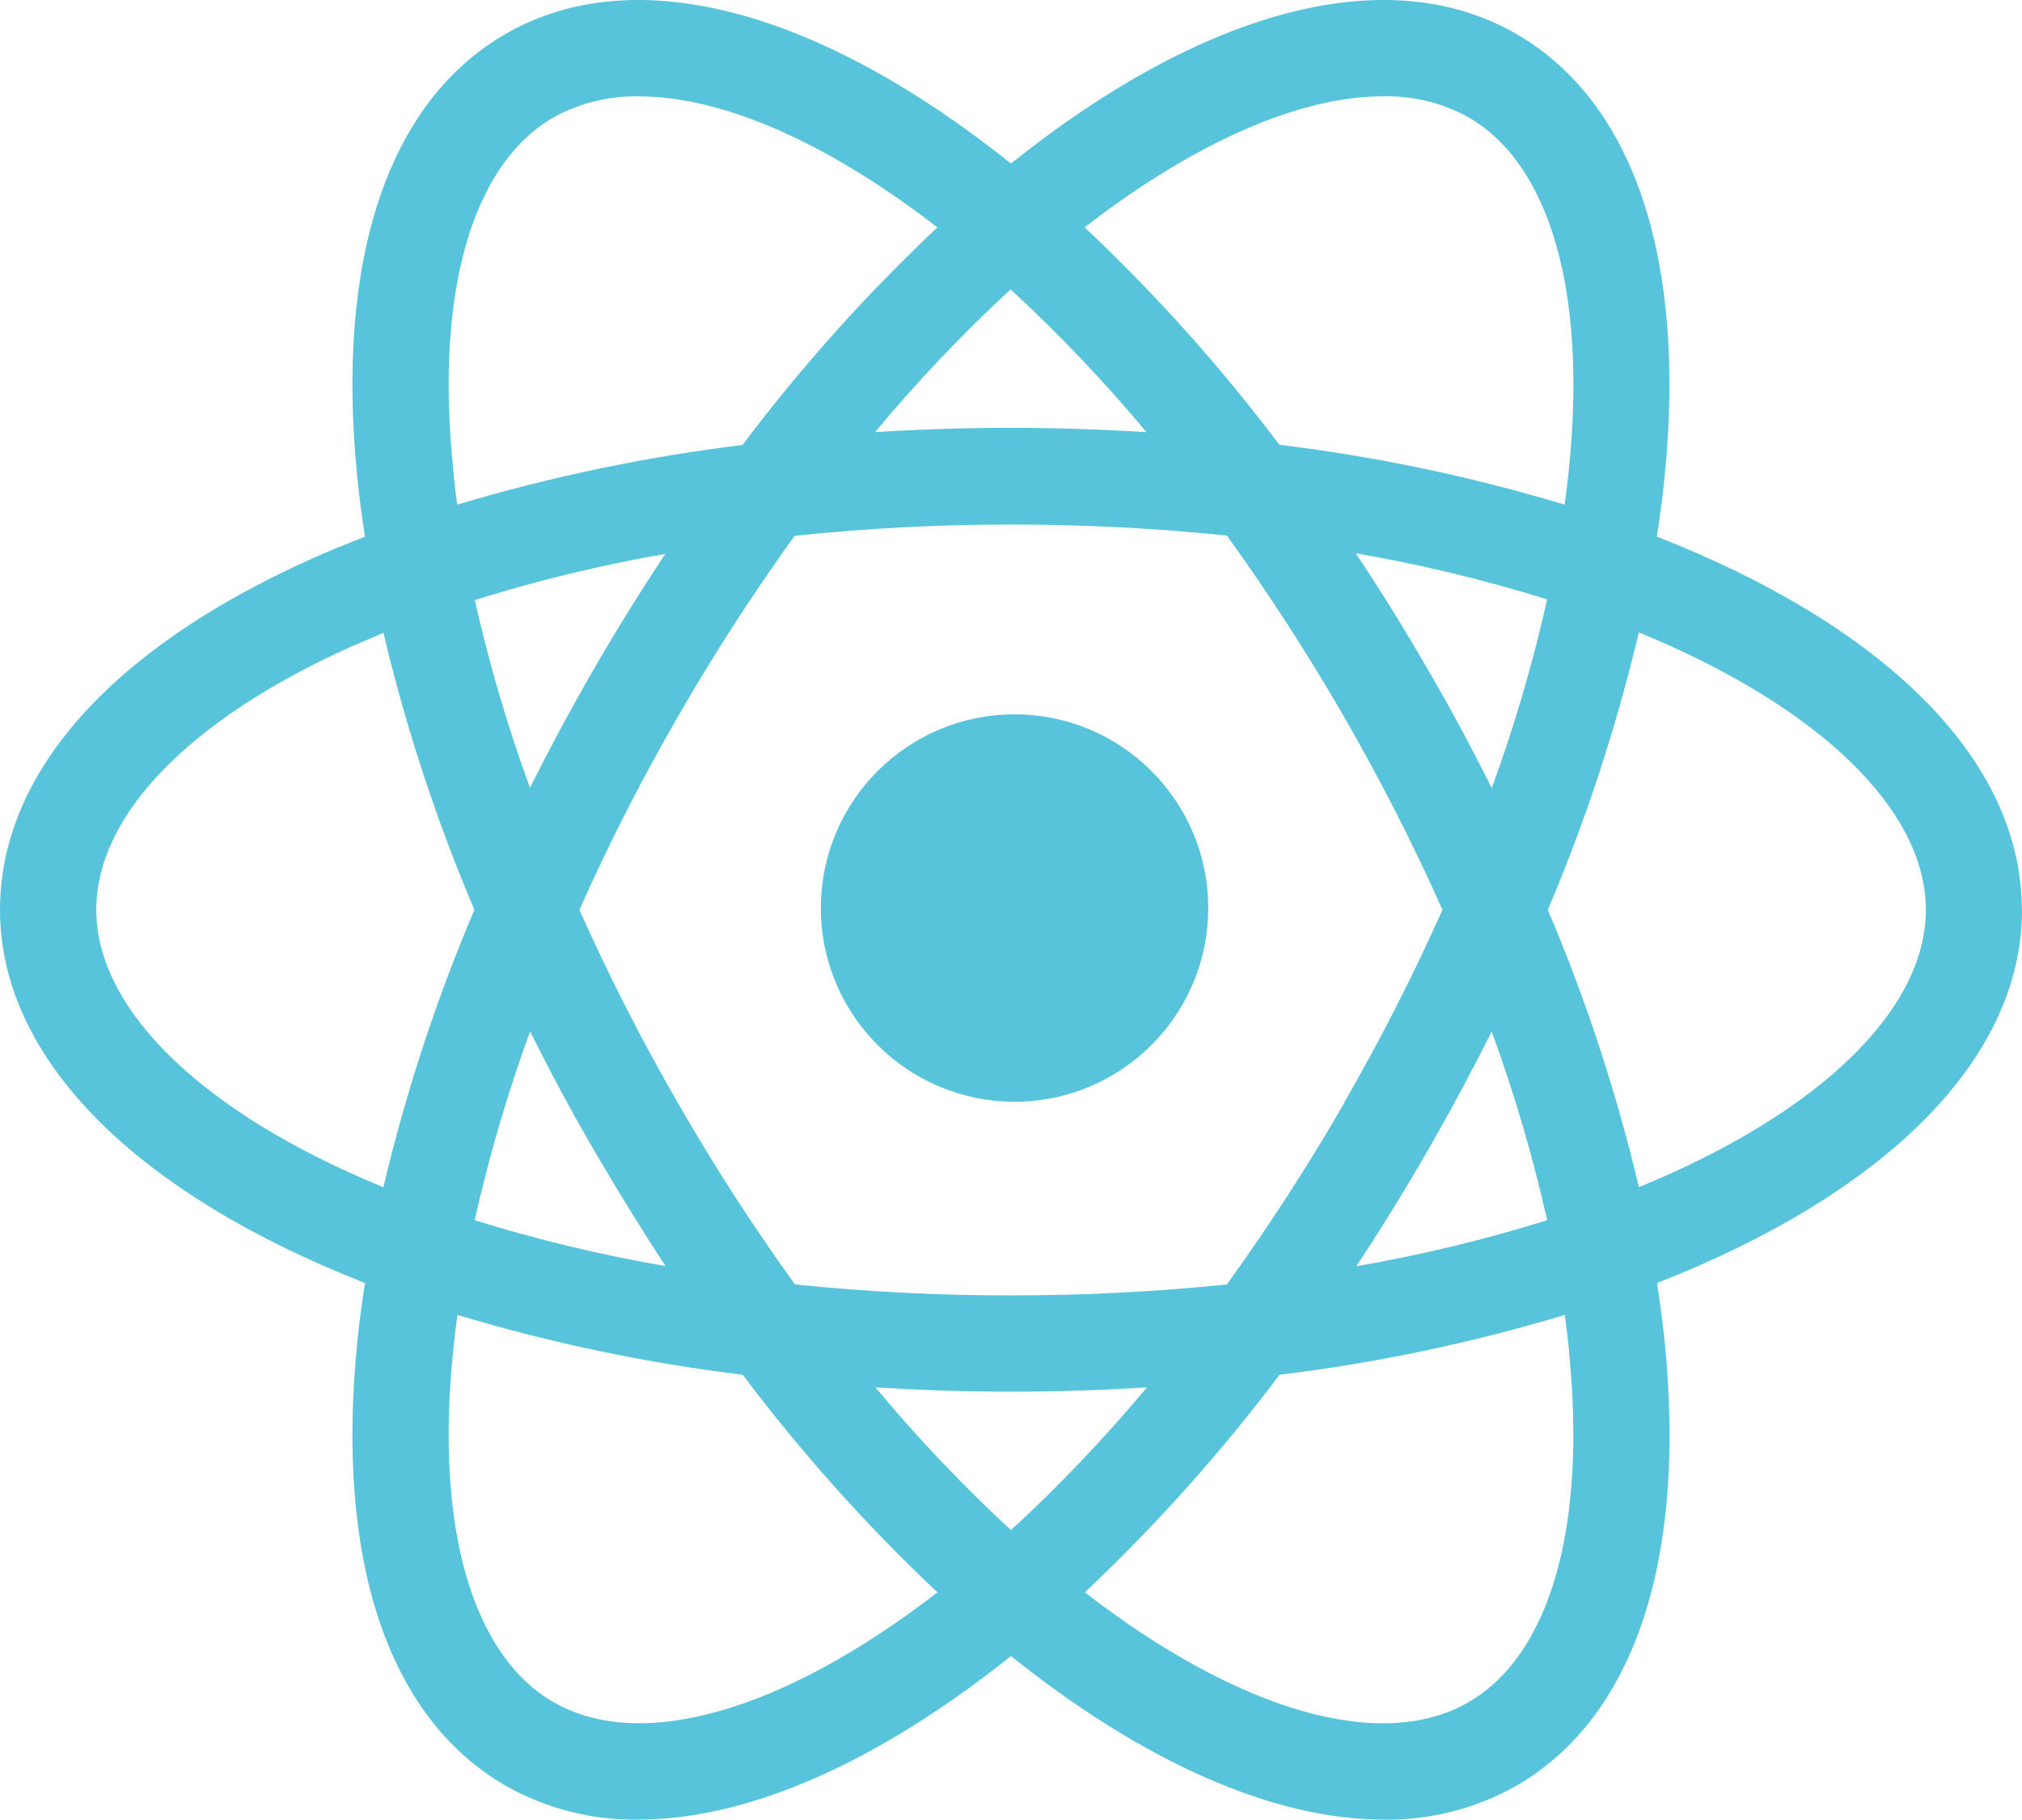
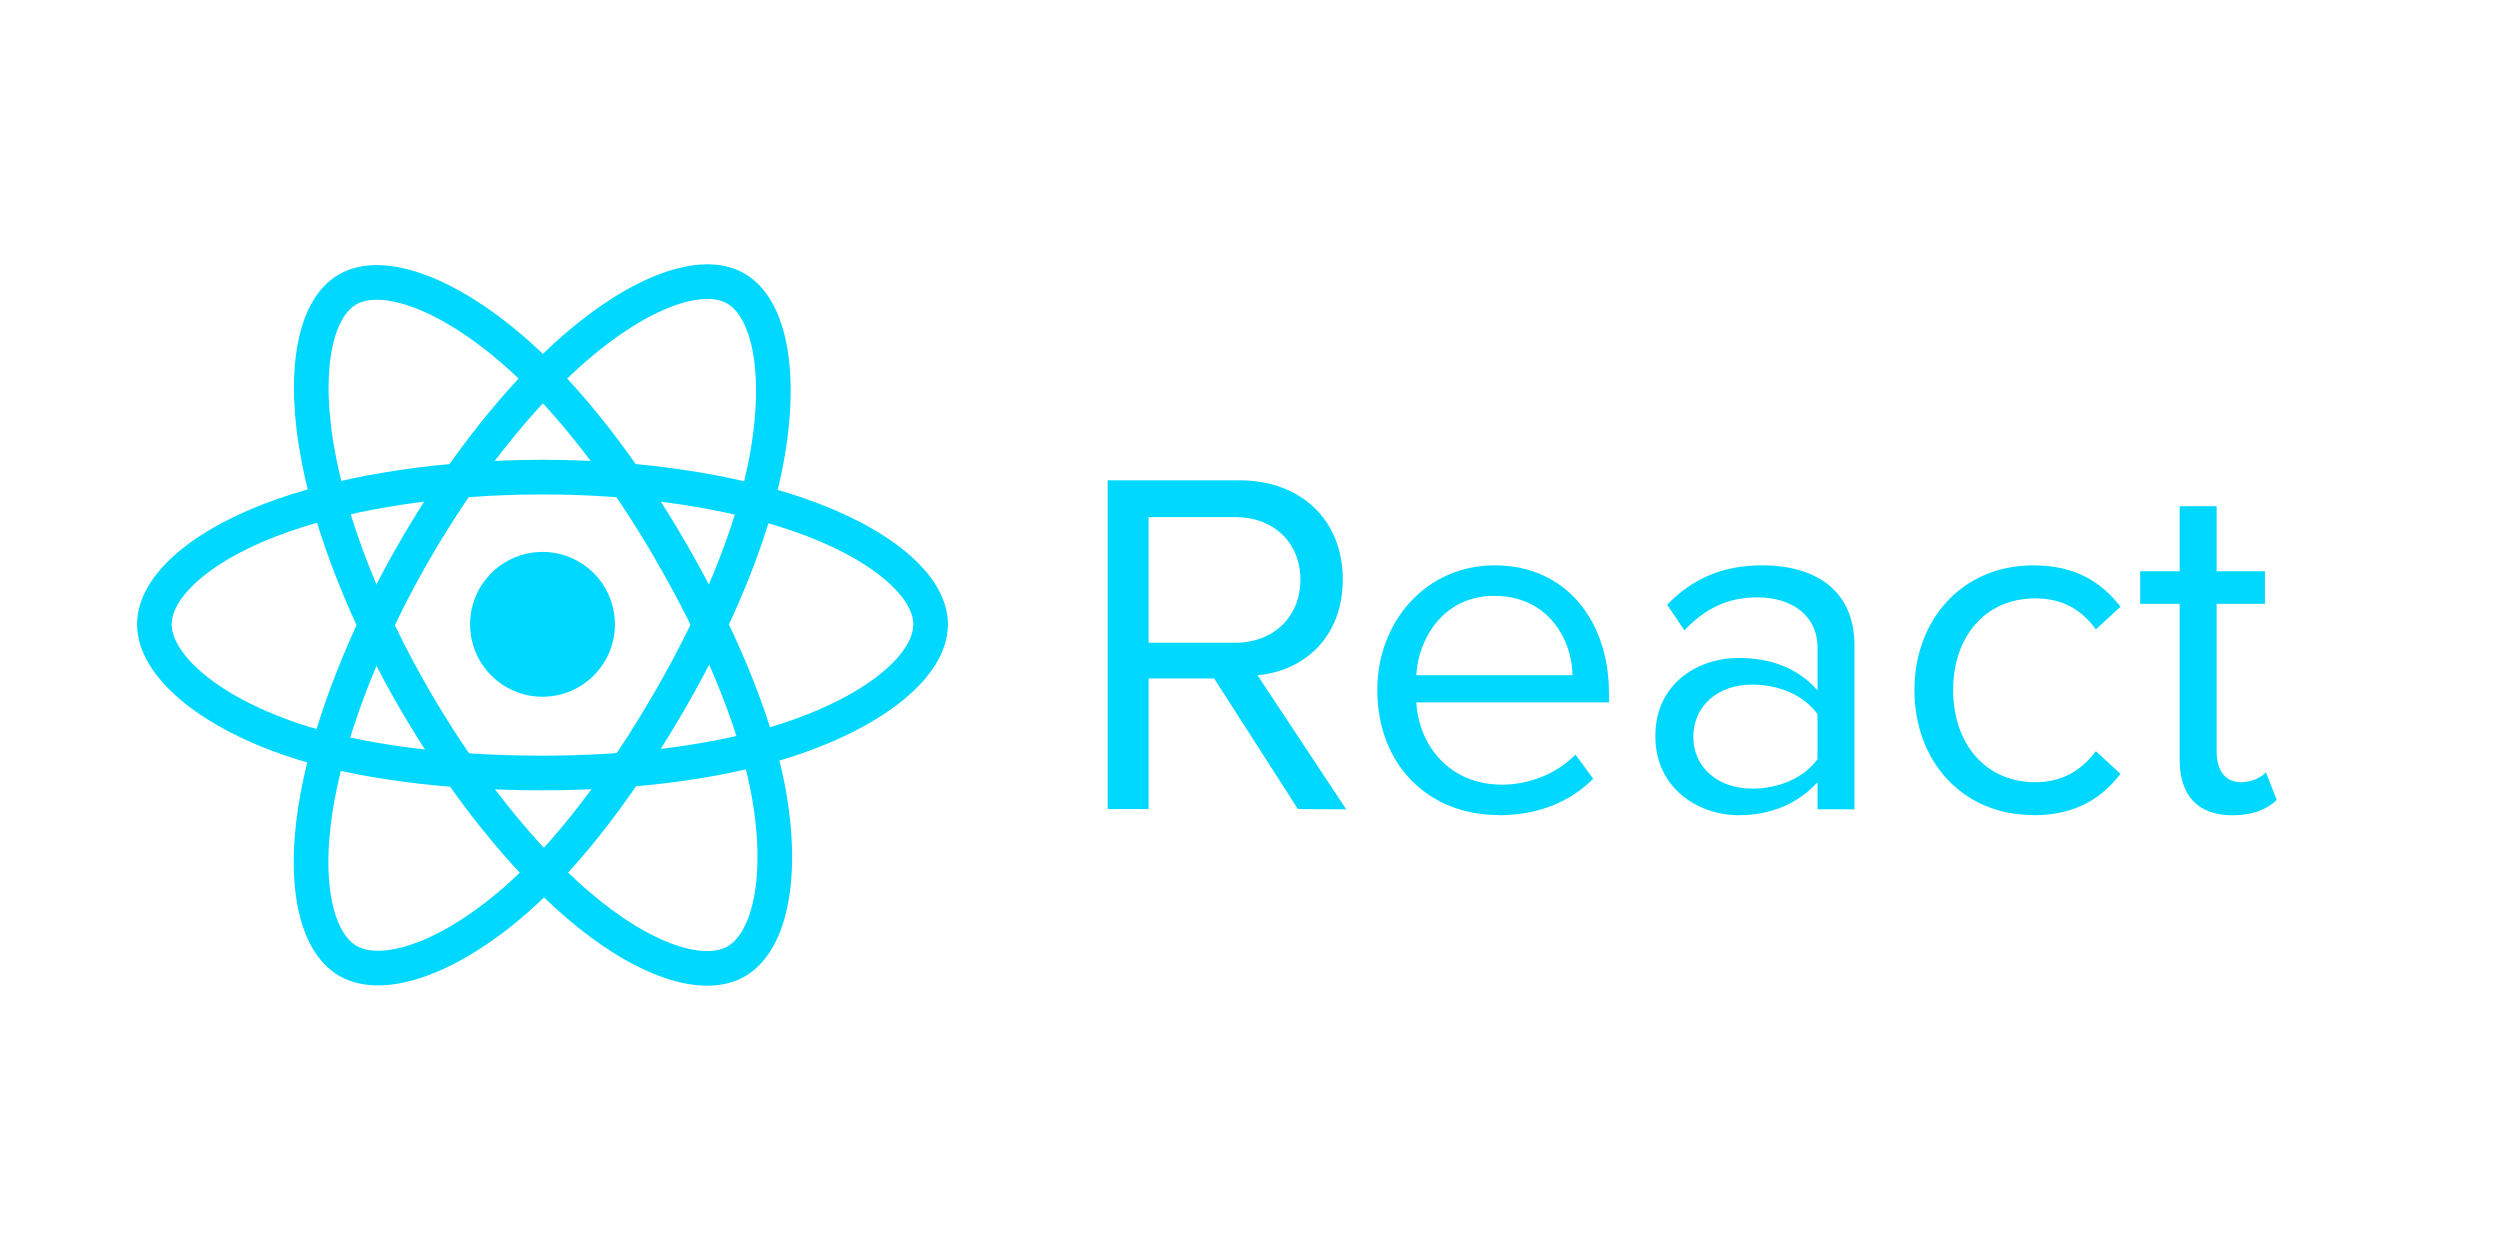
- <svg xmlns="http://www.w3.org/2000/svg" width="569px" height="512px" viewBox="0 0 569 512" version="1.1">
-   <g id="Page-1" stroke="none" stroke-width="1" fill="none" fill-rule="evenodd">
-     <g id="Artboard-Copy-7" transform="translate(-227, -256)" fill="#58C4DC" fill-rule="nonzero">
-       <g id="React-Logo-Filled-(1)" transform="translate(227, 256)">
-         <path d="M285.5,201 C255.4,201 231,225.4 231,255.5 C231,285.6 255.4,310 285.5,310 C315.6,310 340,285.6 340,255.5 C340,225.4 315.6,201 285.5,201" id="Path" />
-         <path d="M568.96,255.994 C568.96,213.208 529.338,175.681 466.252,150.985 C467.095,145.424 467.857,139.922 468.399,134.521 C474.622,73.042 459.809,28.669 426.71,9.554 C389.677,-11.829 337.37,3.691 284.48,46.016 C231.59,3.691 179.283,-11.829 142.25,9.554 C109.151,28.669 94.338,73.042 100.561,134.521 C101.102,139.922 101.845,145.444 102.708,151.025 C97.449,153.033 92.291,155.161 87.333,157.39 C31.011,182.709 0,217.765 0,255.994 C0,298.781 39.622,336.307 102.708,361.004 C101.845,366.565 101.102,372.067 100.561,377.468 C94.338,438.947 109.151,483.32 142.25,502.435 C153.63,508.888 166.524,512.187 179.604,511.992 C210.956,511.992 247.568,495.488 284.48,465.973 C321.372,495.488 358.004,511.992 389.396,511.992 C402.475,512.184 415.369,508.885 426.75,502.435 C459.849,483.32 474.662,438.947 468.439,377.468 C467.898,372.067 467.135,366.565 466.292,361.004 C529.378,336.347 569,298.761 569,255.994 M389.155,27.103 C397.565,26.9 405.878,28.937 413.242,33.006 C436.224,46.277 446.541,82.278 441.523,131.77 C441.182,135.143 440.78,138.557 440.299,141.99 C414.067,134.088 387.206,128.452 360.011,125.145 C343.525,103.224 325.193,82.756 305.214,63.966 C336.587,39.712 366.032,27.103 389.135,27.103 M378.356,310.206 C368.205,327.831 357.151,344.92 345.238,361.405 C325.045,363.48 304.759,364.512 284.46,364.497 C264.168,364.511 243.888,363.479 223.702,361.405 C211.821,344.919 200.8,327.83 190.684,310.206 C180.533,292.629 171.307,274.534 163.045,255.994 C171.307,237.455 180.533,219.359 190.684,201.783 C200.784,184.229 211.771,167.201 223.602,150.764 C243.825,148.638 264.146,147.579 284.48,147.592 C304.772,147.58 325.052,148.612 345.238,150.684 C357.109,167.146 368.136,184.201 378.276,201.783 C388.419,219.364 397.645,237.458 405.915,255.994 C397.645,274.53 388.419,292.625 378.276,310.206 M419.725,290.127 C426.095,307.504 431.325,325.277 435.381,343.335 C417.78,348.824 399.837,353.15 381.668,356.285 C388.573,345.871 395.264,335.036 401.74,323.778 C408.143,312.655 414.145,301.431 419.805,290.208 M246.363,390.378 C258.848,391.141 271.594,391.583 284.5,391.583 C297.406,391.583 310.232,391.141 322.737,390.378 C310.881,404.583 298.108,417.998 284.5,430.534 C270.922,418 258.182,404.585 246.363,390.378 Z M187.312,356.245 C169.137,353.124 151.188,348.811 133.579,343.335 C137.619,325.306 142.828,307.559 149.175,290.208 C154.755,301.431 160.736,312.655 167.24,323.778 C173.743,334.902 180.467,345.865 187.312,356.285 M149.175,221.761 C142.851,204.474 137.655,186.795 133.619,168.835 C151.184,163.352 169.086,159.013 187.211,155.844 C180.347,166.225 173.622,176.987 167.139,188.21 C160.656,199.434 154.735,210.517 149.074,221.761 M322.617,121.591 C310.132,120.828 297.386,120.386 284.38,120.386 C271.48,120.386 258.768,120.788 246.243,121.591 C258.061,107.384 270.801,93.969 284.38,81.434 C297.992,93.966 310.766,107.38 322.617,121.591 Z M401.7,188.21 C395.197,176.94 388.473,166.097 381.528,155.684 C399.744,158.819 417.734,163.152 435.381,168.654 C431.332,186.681 426.122,204.427 419.785,221.781 C414.205,210.557 408.204,199.334 401.72,188.23 M127.517,131.79 C122.439,82.318 132.816,46.297 155.779,33.026 C163.145,28.963 171.456,26.926 179.865,27.123 C202.968,27.123 232.413,39.732 263.786,63.986 C243.794,82.79 225.448,103.271 208.949,125.205 C181.762,128.528 154.904,134.143 128.661,141.99 C128.2,138.557 127.778,135.164 127.457,131.79 M98.453,182.106 C101.544,180.768 104.695,179.429 107.907,178.091 C114.221,204.736 122.782,230.797 133.499,255.994 C122.762,281.241 114.193,307.357 107.887,334.059 C56.743,313.077 27.097,284.004 27.097,255.994 C27.097,229.451 53.191,202.526 98.453,182.106 Z M155.779,478.963 C132.816,465.691 122.439,429.671 127.517,380.198 C127.838,376.825 128.26,373.432 128.721,369.978 C154.954,377.879 181.815,383.514 209.009,386.824 C225.5,408.753 243.832,429.233 263.806,448.043 C220.069,481.834 180.106,492.978 155.839,478.963 M441.503,380.198 C446.521,429.691 436.204,465.691 413.221,478.963 C388.975,493.018 348.991,481.834 305.274,448.043 C325.241,429.233 343.567,408.752 360.051,386.824 C387.246,383.517 414.107,377.881 440.339,369.978 C440.82,373.432 441.222,376.825 441.563,380.198 M461.193,334.018 C454.869,307.333 446.294,281.231 435.562,255.994 C446.29,230.744 454.858,204.629 461.173,177.93 C512.216,198.912 541.943,227.985 541.943,255.994 C541.943,284.004 512.297,313.077 461.153,334.059" id="Shape" />
-       </g>
+ <svg xmlns="http://www.w3.org/2000/svg" viewBox="0 0 120 60" width="120" height="60" fill-rule="evenodd">
+   <g transform="matrix(.06928 0 0 .06928 7.367398 13.50533)" fill="none">
+     <circle r="50.167" cy="237.628" cx="269.529" fill="#00d8ff" />
+     <g stroke="#00d8ff" stroke-width="24">
+       <path d="M269.53 135.628c67.356 0 129.928 9.665 177.107 25.907 56.844 19.57 91.794 49.233 91.794 76.093 0 27.99-37.04 59.503-98.083 79.728-46.15 15.29-106.88 23.272-170.818 23.272-65.554 0-127.63-7.492-174.3-23.44-59.046-20.182-94.61-52.103-94.61-79.56 0-26.642 33.37-56.076 89.415-75.616 47.355-16.51 111.472-26.384 179.486-26.384z" />
+       <path d="M180.736 186.922c33.65-58.348 73.28-107.724 110.92-140.48C337.006 6.976 380.163-8.48 403.43 4.937c24.248 13.983 33.042 61.814 20.067 124.796-9.8 47.618-33.234 104.212-65.176 159.6-32.75 56.788-70.25 106.82-107.377 139.272-46.98 41.068-92.4 55.93-116.185 42.213-23.08-13.3-31.906-56.92-20.834-115.233 9.355-49.27 32.832-109.745 66.8-168.664z" />
+       <path d="M180.82 289.482C147.075 231.2 124.1 172.195 114.51 123.227c-11.544-59-3.382-104.11 19.864-117.566 24.224-14.024 70.055 2.244 118.14 44.94 36.356 32.28 73.688 80.837 105.723 136.173 32.844 56.733 57.46 114.21 67.036 162.582 12.117 61.213 2.31 107.984-21.453 121.74-23.057 13.348-65.25-.784-110.24-39.5-38.013-32.71-78.682-83.253-112.76-142.115z" />
    </g>
  </g>
+   <path d="M64.62 38.848l-4.26-6.436c2.153-.19 4.093-1.75 4.093-4.6 0-2.9-2.058-4.756-4.945-4.756h-6.34v15.78h1.964v-6.27h3.147l4.022 6.27zm-5.347-7.997h-4.14v-6.033h4.14c1.87 0 3.147 1.23 3.147 3.005s-1.278 3.03-3.147 3.03zm12.658 8.28c1.87 0 3.407-.615 4.543-1.75l-.852-1.16c-.9.923-2.224 1.443-3.525 1.443-2.46 0-3.975-1.798-4.117-3.95h9.25v-.45c0-3.43-2.035-6.128-5.49-6.128-3.265 0-5.63 2.674-5.63 5.986 0 3.573 2.437 6 5.82 6zm3.55-6.72h-7.5c.095-1.75 1.3-3.81 3.738-3.81 2.603 0 3.738 2.106 3.762 3.81zm13.534 6.436v-7.855c0-2.768-2.01-3.857-4.424-3.857-1.87 0-3.336.615-4.566 1.893l.828 1.23c1.017-1.088 2.13-1.585 3.502-1.585 1.656 0 2.887.875 2.887 2.413v2.058c-.923-1.065-2.224-1.562-3.786-1.562-1.94 0-4 1.207-4 3.762 0 2.484 2.058 3.786 4 3.786 1.538 0 2.84-.544 3.786-1.585v1.3zm-4.92-.994c-1.656 0-2.816-1.04-2.816-2.484 0-1.467 1.16-2.508 2.816-2.508 1.254 0 2.46.473 3.147 1.42v2.153c-.686.946-1.893 1.42-3.147 1.42zm13.5 1.278c2.082 0 3.312-.852 4.188-1.987l-1.183-1.088c-.757 1.017-1.727 1.49-2.9 1.49-2.437 0-3.95-1.893-3.95-4.424s1.514-4.4 3.95-4.4c1.183 0 2.153.45 2.9 1.49l1.183-1.088c-.875-1.136-2.106-1.987-4.188-1.987-3.407 0-5.702 2.603-5.702 5.986 0 3.407 2.295 6 5.702 6zm9.56 0c1.04 0 1.68-.308 2.13-.733l-.52-1.325c-.237.26-.7.473-1.207.473-.78 0-1.16-.615-1.16-1.467v-7.098h2.32V27.42h-2.32v-3.123h-1.775v3.123h-1.893v1.562h1.893v7.477c0 1.704.852 2.674 2.532 2.674z" fill="#00d8ff" />
</svg>
